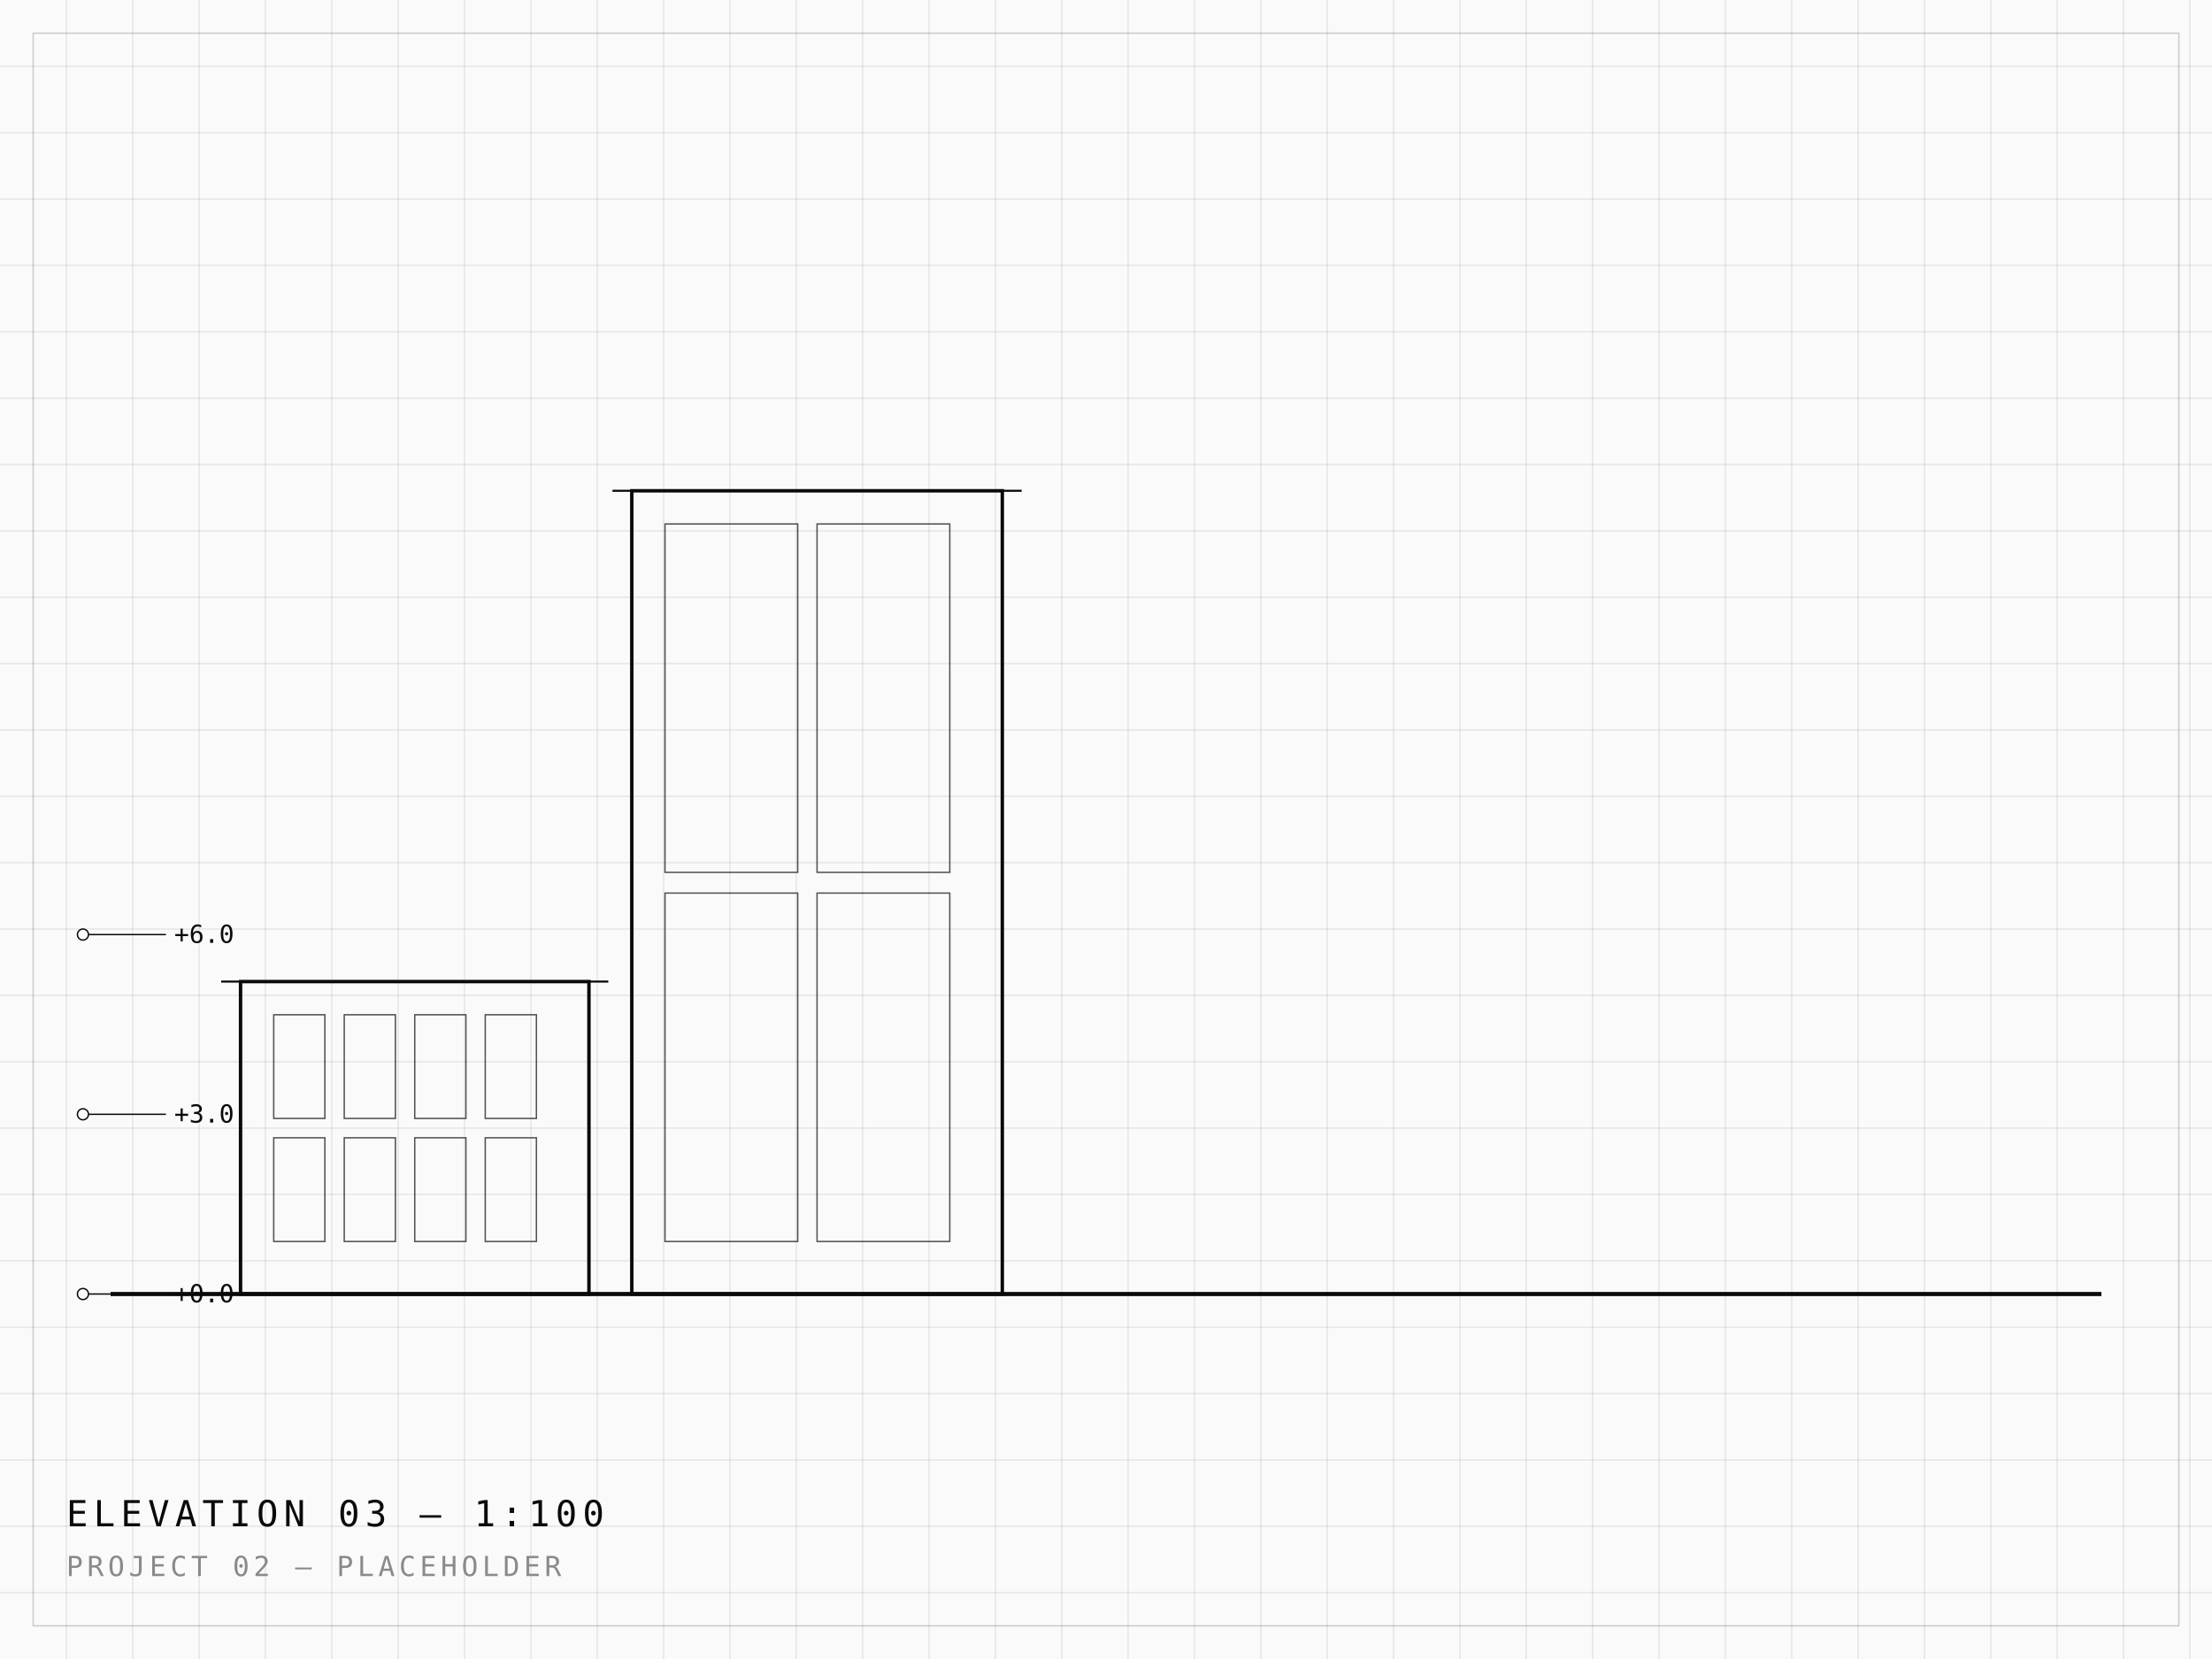
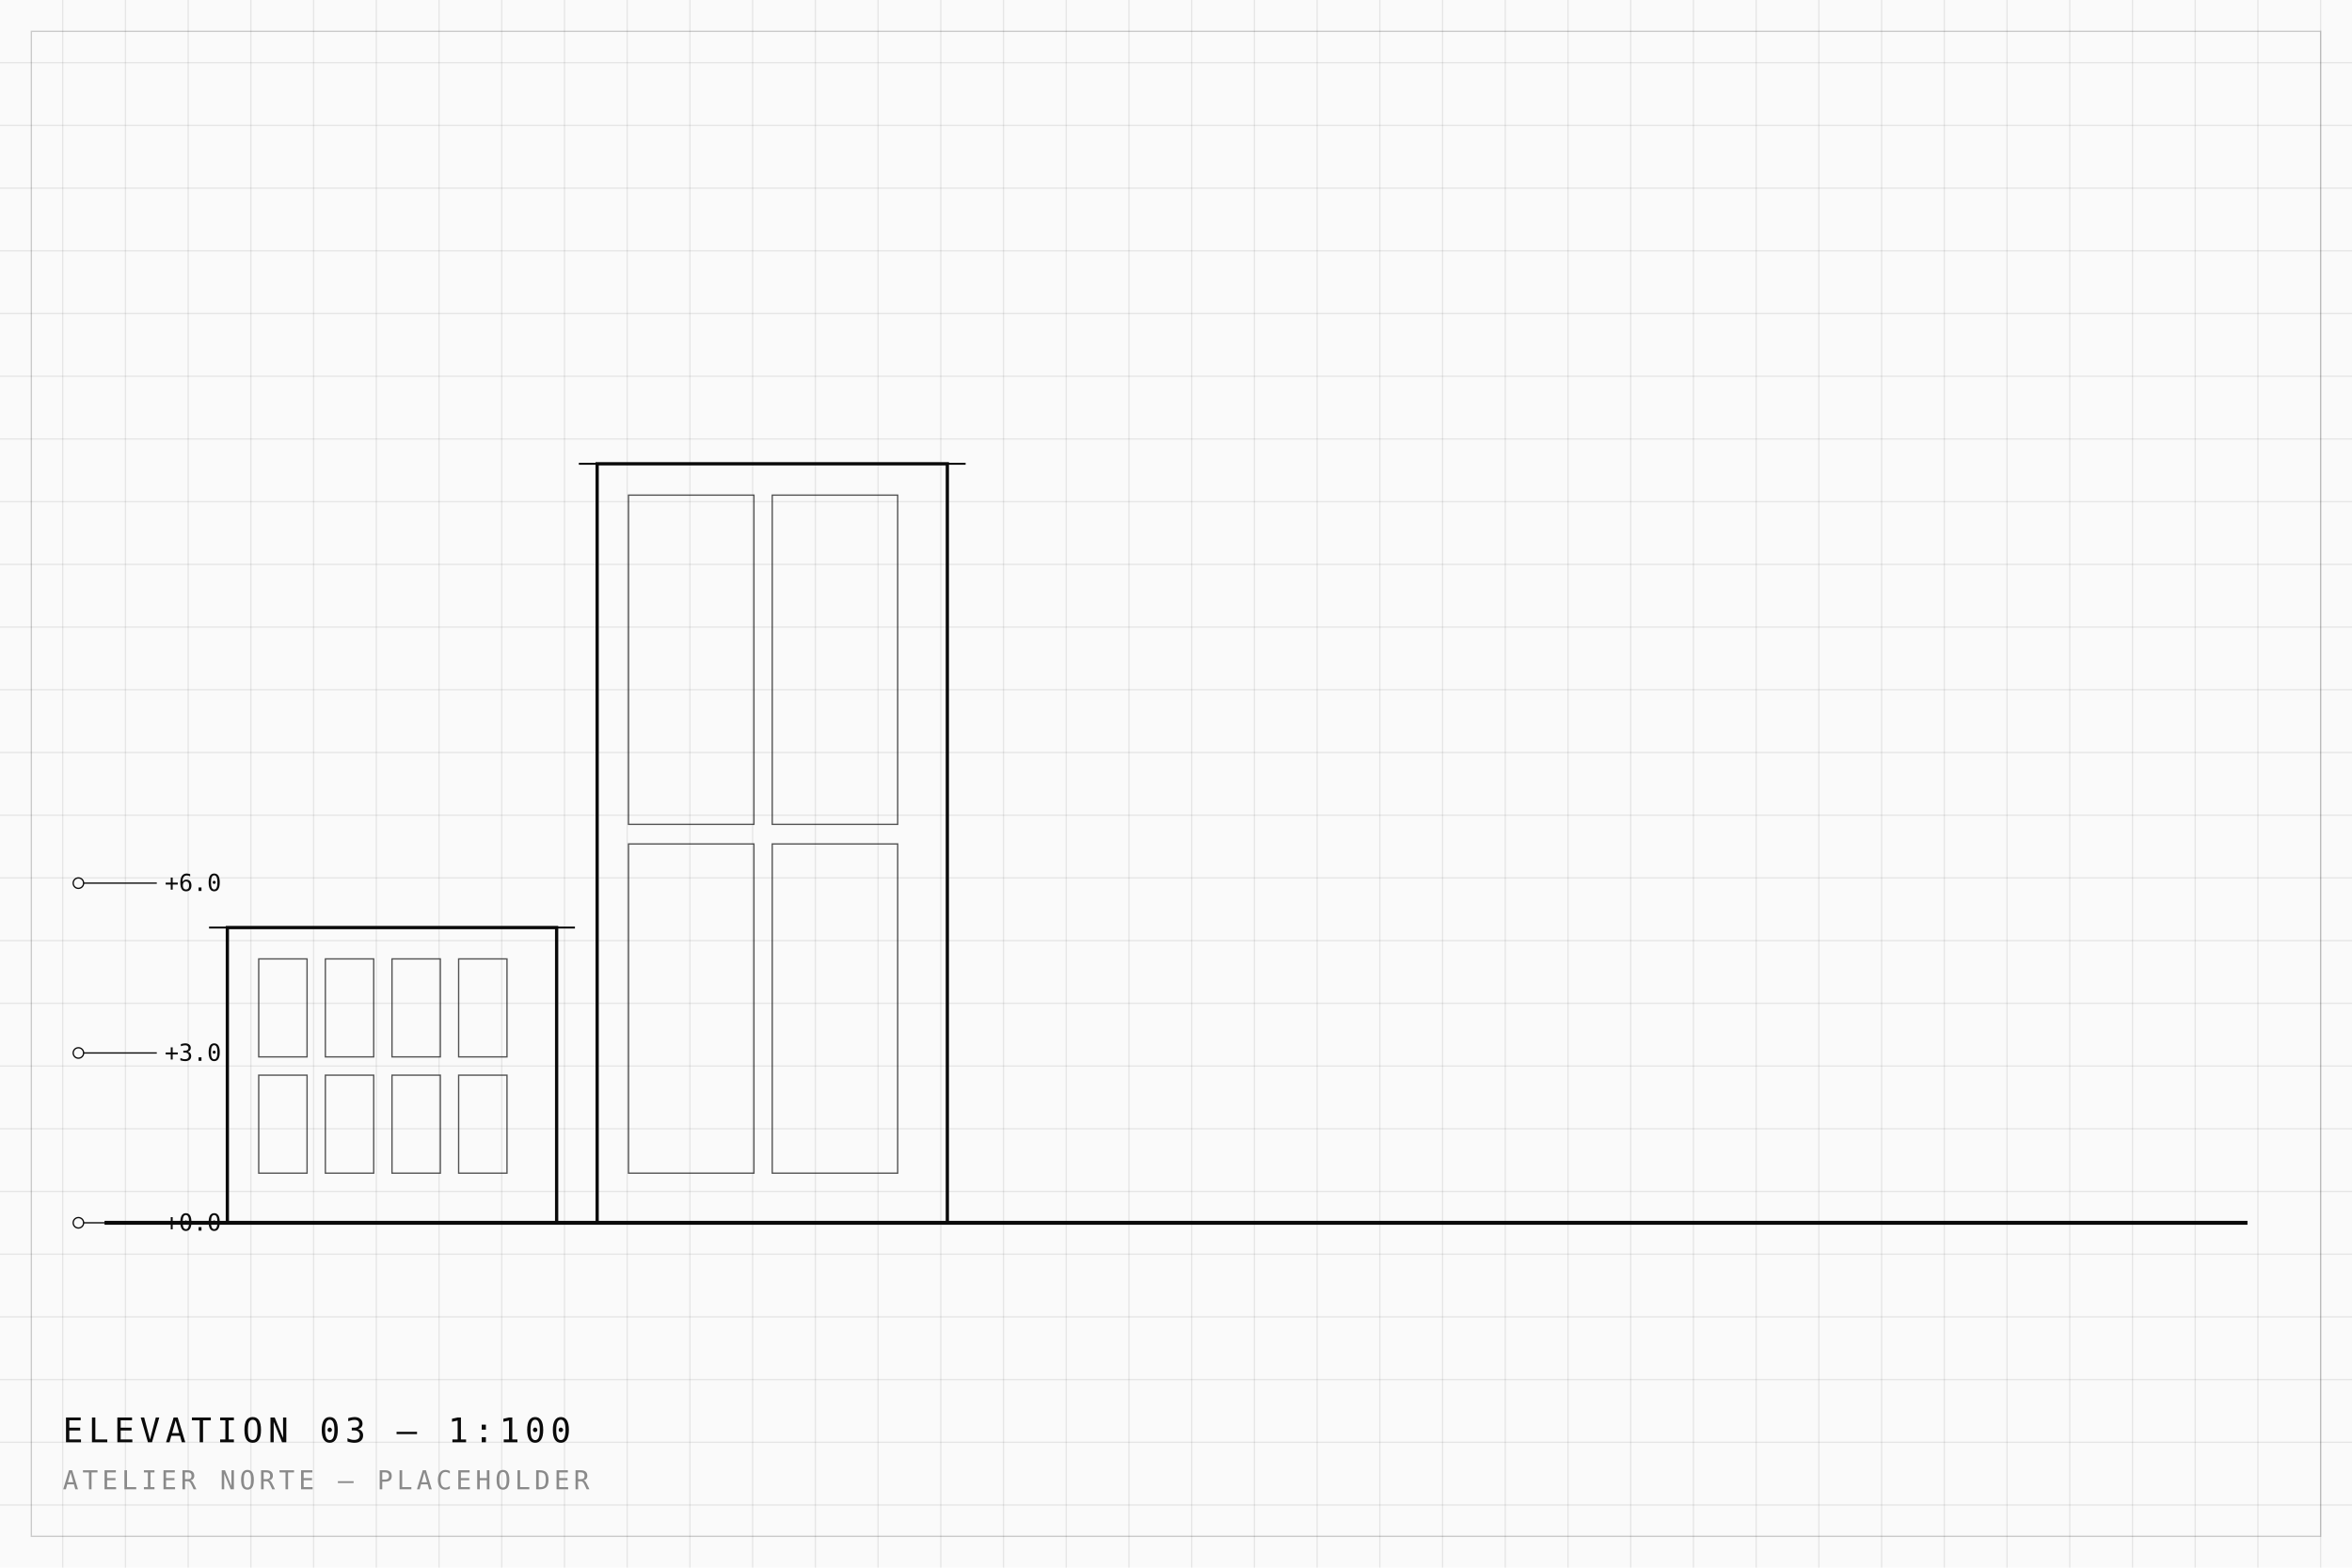
- <svg xmlns="http://www.w3.org/2000/svg" width="1600" height="1200" viewBox="0 0 1600 1200">
-   <rect width="1600" height="1200" fill="#fafafa" />
+ <svg xmlns="http://www.w3.org/2000/svg" width="1800" height="1200" viewBox="0 0 1800 1200">
+   <rect width="1800" height="1200" fill="#fafafa" />
  <g stroke="rgba(10,10,10,0.08)" stroke-width="1">
    <line x1="48" y1="0" x2="48" y2="1200" />
    <line x1="96" y1="0" x2="96" y2="1200" />
    <line x1="144" y1="0" x2="144" y2="1200" />
    <line x1="192" y1="0" x2="192" y2="1200" />
    <line x1="240" y1="0" x2="240" y2="1200" />
    <line x1="288" y1="0" x2="288" y2="1200" />
    <line x1="336" y1="0" x2="336" y2="1200" />
    <line x1="384" y1="0" x2="384" y2="1200" />
    <line x1="432" y1="0" x2="432" y2="1200" />
    <line x1="480" y1="0" x2="480" y2="1200" />
    <line x1="528" y1="0" x2="528" y2="1200" />
    <line x1="576" y1="0" x2="576" y2="1200" />
    <line x1="624" y1="0" x2="624" y2="1200" />
    <line x1="672" y1="0" x2="672" y2="1200" />
    <line x1="720" y1="0" x2="720" y2="1200" />
    <line x1="768" y1="0" x2="768" y2="1200" />
    <line x1="816" y1="0" x2="816" y2="1200" />
    <line x1="864" y1="0" x2="864" y2="1200" />
    <line x1="912" y1="0" x2="912" y2="1200" />
    <line x1="960" y1="0" x2="960" y2="1200" />
    <line x1="1008" y1="0" x2="1008" y2="1200" />
    <line x1="1056" y1="0" x2="1056" y2="1200" />
    <line x1="1104" y1="0" x2="1104" y2="1200" />
    <line x1="1152" y1="0" x2="1152" y2="1200" />
    <line x1="1200" y1="0" x2="1200" y2="1200" />
    <line x1="1248" y1="0" x2="1248" y2="1200" />
    <line x1="1296" y1="0" x2="1296" y2="1200" />
    <line x1="1344" y1="0" x2="1344" y2="1200" />
    <line x1="1392" y1="0" x2="1392" y2="1200" />
    <line x1="1440" y1="0" x2="1440" y2="1200" />
    <line x1="1488" y1="0" x2="1488" y2="1200" />
    <line x1="1536" y1="0" x2="1536" y2="1200" />
    <line x1="1584" y1="0" x2="1584" y2="1200" />
-     <line x1="0" y1="48" x2="1600" y2="48" />
-     <line x1="0" y1="96" x2="1600" y2="96" />
-     <line x1="0" y1="144" x2="1600" y2="144" />
-     <line x1="0" y1="192" x2="1600" y2="192" />
-     <line x1="0" y1="240" x2="1600" y2="240" />
-     <line x1="0" y1="288" x2="1600" y2="288" />
-     <line x1="0" y1="336" x2="1600" y2="336" />
-     <line x1="0" y1="384" x2="1600" y2="384" />
-     <line x1="0" y1="432" x2="1600" y2="432" />
-     <line x1="0" y1="480" x2="1600" y2="480" />
-     <line x1="0" y1="528" x2="1600" y2="528" />
-     <line x1="0" y1="576" x2="1600" y2="576" />
-     <line x1="0" y1="624" x2="1600" y2="624" />
-     <line x1="0" y1="672" x2="1600" y2="672" />
-     <line x1="0" y1="720" x2="1600" y2="720" />
-     <line x1="0" y1="768" x2="1600" y2="768" />
-     <line x1="0" y1="816" x2="1600" y2="816" />
-     <line x1="0" y1="864" x2="1600" y2="864" />
-     <line x1="0" y1="912" x2="1600" y2="912" />
-     <line x1="0" y1="960" x2="1600" y2="960" />
-     <line x1="0" y1="1008" x2="1600" y2="1008" />
-     <line x1="0" y1="1056" x2="1600" y2="1056" />
-     <line x1="0" y1="1104" x2="1600" y2="1104" />
-     <line x1="0" y1="1152" x2="1600" y2="1152" />
+     <line x1="1632" y1="0" x2="1632" y2="1200" />
+     <line x1="1680" y1="0" x2="1680" y2="1200" />
+     <line x1="1728" y1="0" x2="1728" y2="1200" />
+     <line x1="1776" y1="0" x2="1776" y2="1200" />
+     <line x1="0" y1="48" x2="1800" y2="48" />
+     <line x1="0" y1="96" x2="1800" y2="96" />
+     <line x1="0" y1="144" x2="1800" y2="144" />
+     <line x1="0" y1="192" x2="1800" y2="192" />
+     <line x1="0" y1="240" x2="1800" y2="240" />
+     <line x1="0" y1="288" x2="1800" y2="288" />
+     <line x1="0" y1="336" x2="1800" y2="336" />
+     <line x1="0" y1="384" x2="1800" y2="384" />
+     <line x1="0" y1="432" x2="1800" y2="432" />
+     <line x1="0" y1="480" x2="1800" y2="480" />
+     <line x1="0" y1="528" x2="1800" y2="528" />
+     <line x1="0" y1="576" x2="1800" y2="576" />
+     <line x1="0" y1="624" x2="1800" y2="624" />
+     <line x1="0" y1="672" x2="1800" y2="672" />
+     <line x1="0" y1="720" x2="1800" y2="720" />
+     <line x1="0" y1="768" x2="1800" y2="768" />
+     <line x1="0" y1="816" x2="1800" y2="816" />
+     <line x1="0" y1="864" x2="1800" y2="864" />
+     <line x1="0" y1="912" x2="1800" y2="912" />
+     <line x1="0" y1="960" x2="1800" y2="960" />
+     <line x1="0" y1="1008" x2="1800" y2="1008" />
+     <line x1="0" y1="1056" x2="1800" y2="1056" />
+     <line x1="0" y1="1104" x2="1800" y2="1104" />
+     <line x1="0" y1="1152" x2="1800" y2="1152" />
  </g>
-   <rect x="24" y="24" width="1552" height="1152" fill="none" stroke="rgba(10,10,10,0.2)" stroke-width="1" />
-   <line x1="80" y1="936" x2="1520" y2="936" stroke="#0a0a0a" stroke-width="3" />
+   <rect x="24" y="24" width="1752" height="1152" fill="none" stroke="rgba(10,10,10,0.2)" stroke-width="1" />
+   <line x1="80" y1="936" x2="1720" y2="936" stroke="#0a0a0a" stroke-width="3" />
  <rect x="174" y="710" width="252" height="226" fill="none" stroke="#0a0a0a" stroke-width="2.5" />
  <rect x="198" y="734" width="37" height="75" fill="none" stroke="#0a0a0a" stroke-width="1" opacity="0.7" />
  <rect x="198" y="823" width="37" height="75" fill="none" stroke="#0a0a0a" stroke-width="1" opacity="0.7" />
  <rect x="249" y="734" width="37" height="75" fill="none" stroke="#0a0a0a" stroke-width="1" opacity="0.7" />
  <rect x="249" y="823" width="37" height="75" fill="none" stroke="#0a0a0a" stroke-width="1" opacity="0.7" />
  <rect x="300" y="734" width="37" height="75" fill="none" stroke="#0a0a0a" stroke-width="1" opacity="0.7" />
  <rect x="300" y="823" width="37" height="75" fill="none" stroke="#0a0a0a" stroke-width="1" opacity="0.7" />
  <rect x="351" y="734" width="37" height="75" fill="none" stroke="#0a0a0a" stroke-width="1" opacity="0.7" />
  <rect x="351" y="823" width="37" height="75" fill="none" stroke="#0a0a0a" stroke-width="1" opacity="0.7" />
  <line x1="160" y1="710" x2="440" y2="710" stroke="#0a0a0a" stroke-width="1.5" />
  <rect x="457" y="355" width="268" height="581" fill="none" stroke="#0a0a0a" stroke-width="2.5" />
  <rect x="481" y="379" width="96" height="252" fill="none" stroke="#0a0a0a" stroke-width="1" opacity="0.7" />
  <rect x="481" y="646" width="96" height="252" fill="none" stroke="#0a0a0a" stroke-width="1" opacity="0.7" />
  <rect x="591" y="379" width="96" height="252" fill="none" stroke="#0a0a0a" stroke-width="1" opacity="0.7" />
  <rect x="591" y="646" width="96" height="252" fill="none" stroke="#0a0a0a" stroke-width="1" opacity="0.7" />
  <line x1="443" y1="355" x2="739" y2="355" stroke="#0a0a0a" stroke-width="1.5" />
  <g transform="translate(60,936)" stroke="#0a0a0a" stroke-width="1">
    <circle r="4" fill="none" />
    <line x1="4" y1="0" x2="60" y2="0" />
    <text x="66" y="6" font-size="18" font-family="monospace" fill="#0a0a0a" stroke="none">+0.0</text>
  </g>
  <g transform="translate(60,806)" stroke="#0a0a0a" stroke-width="1">
    <circle r="4" fill="none" />
    <line x1="4" y1="0" x2="60" y2="0" />
    <text x="66" y="6" font-size="18" font-family="monospace" fill="#0a0a0a" stroke="none">+3.0</text>
  </g>
  <g transform="translate(60,676)" stroke="#0a0a0a" stroke-width="1">
    <circle r="4" fill="none" />
    <line x1="4" y1="0" x2="60" y2="0" />
    <text x="66" y="6" font-size="18" font-family="monospace" fill="#0a0a0a" stroke="none">+6.0</text>
  </g>
  <text x="48" y="1104" font-family="monospace" font-size="26" letter-spacing="4" fill="#0a0a0a">ELEVATION 03 — 1:100</text>
-   <text x="48" y="1140" font-family="monospace" font-size="20" letter-spacing="3" fill="#8a8a8a">PROJECT 02 — PLACEHOLDER</text>
+   <text x="48" y="1140" font-family="monospace" font-size="20" letter-spacing="3" fill="#8a8a8a">ATELIER NORTE — PLACEHOLDER</text>
</svg>
